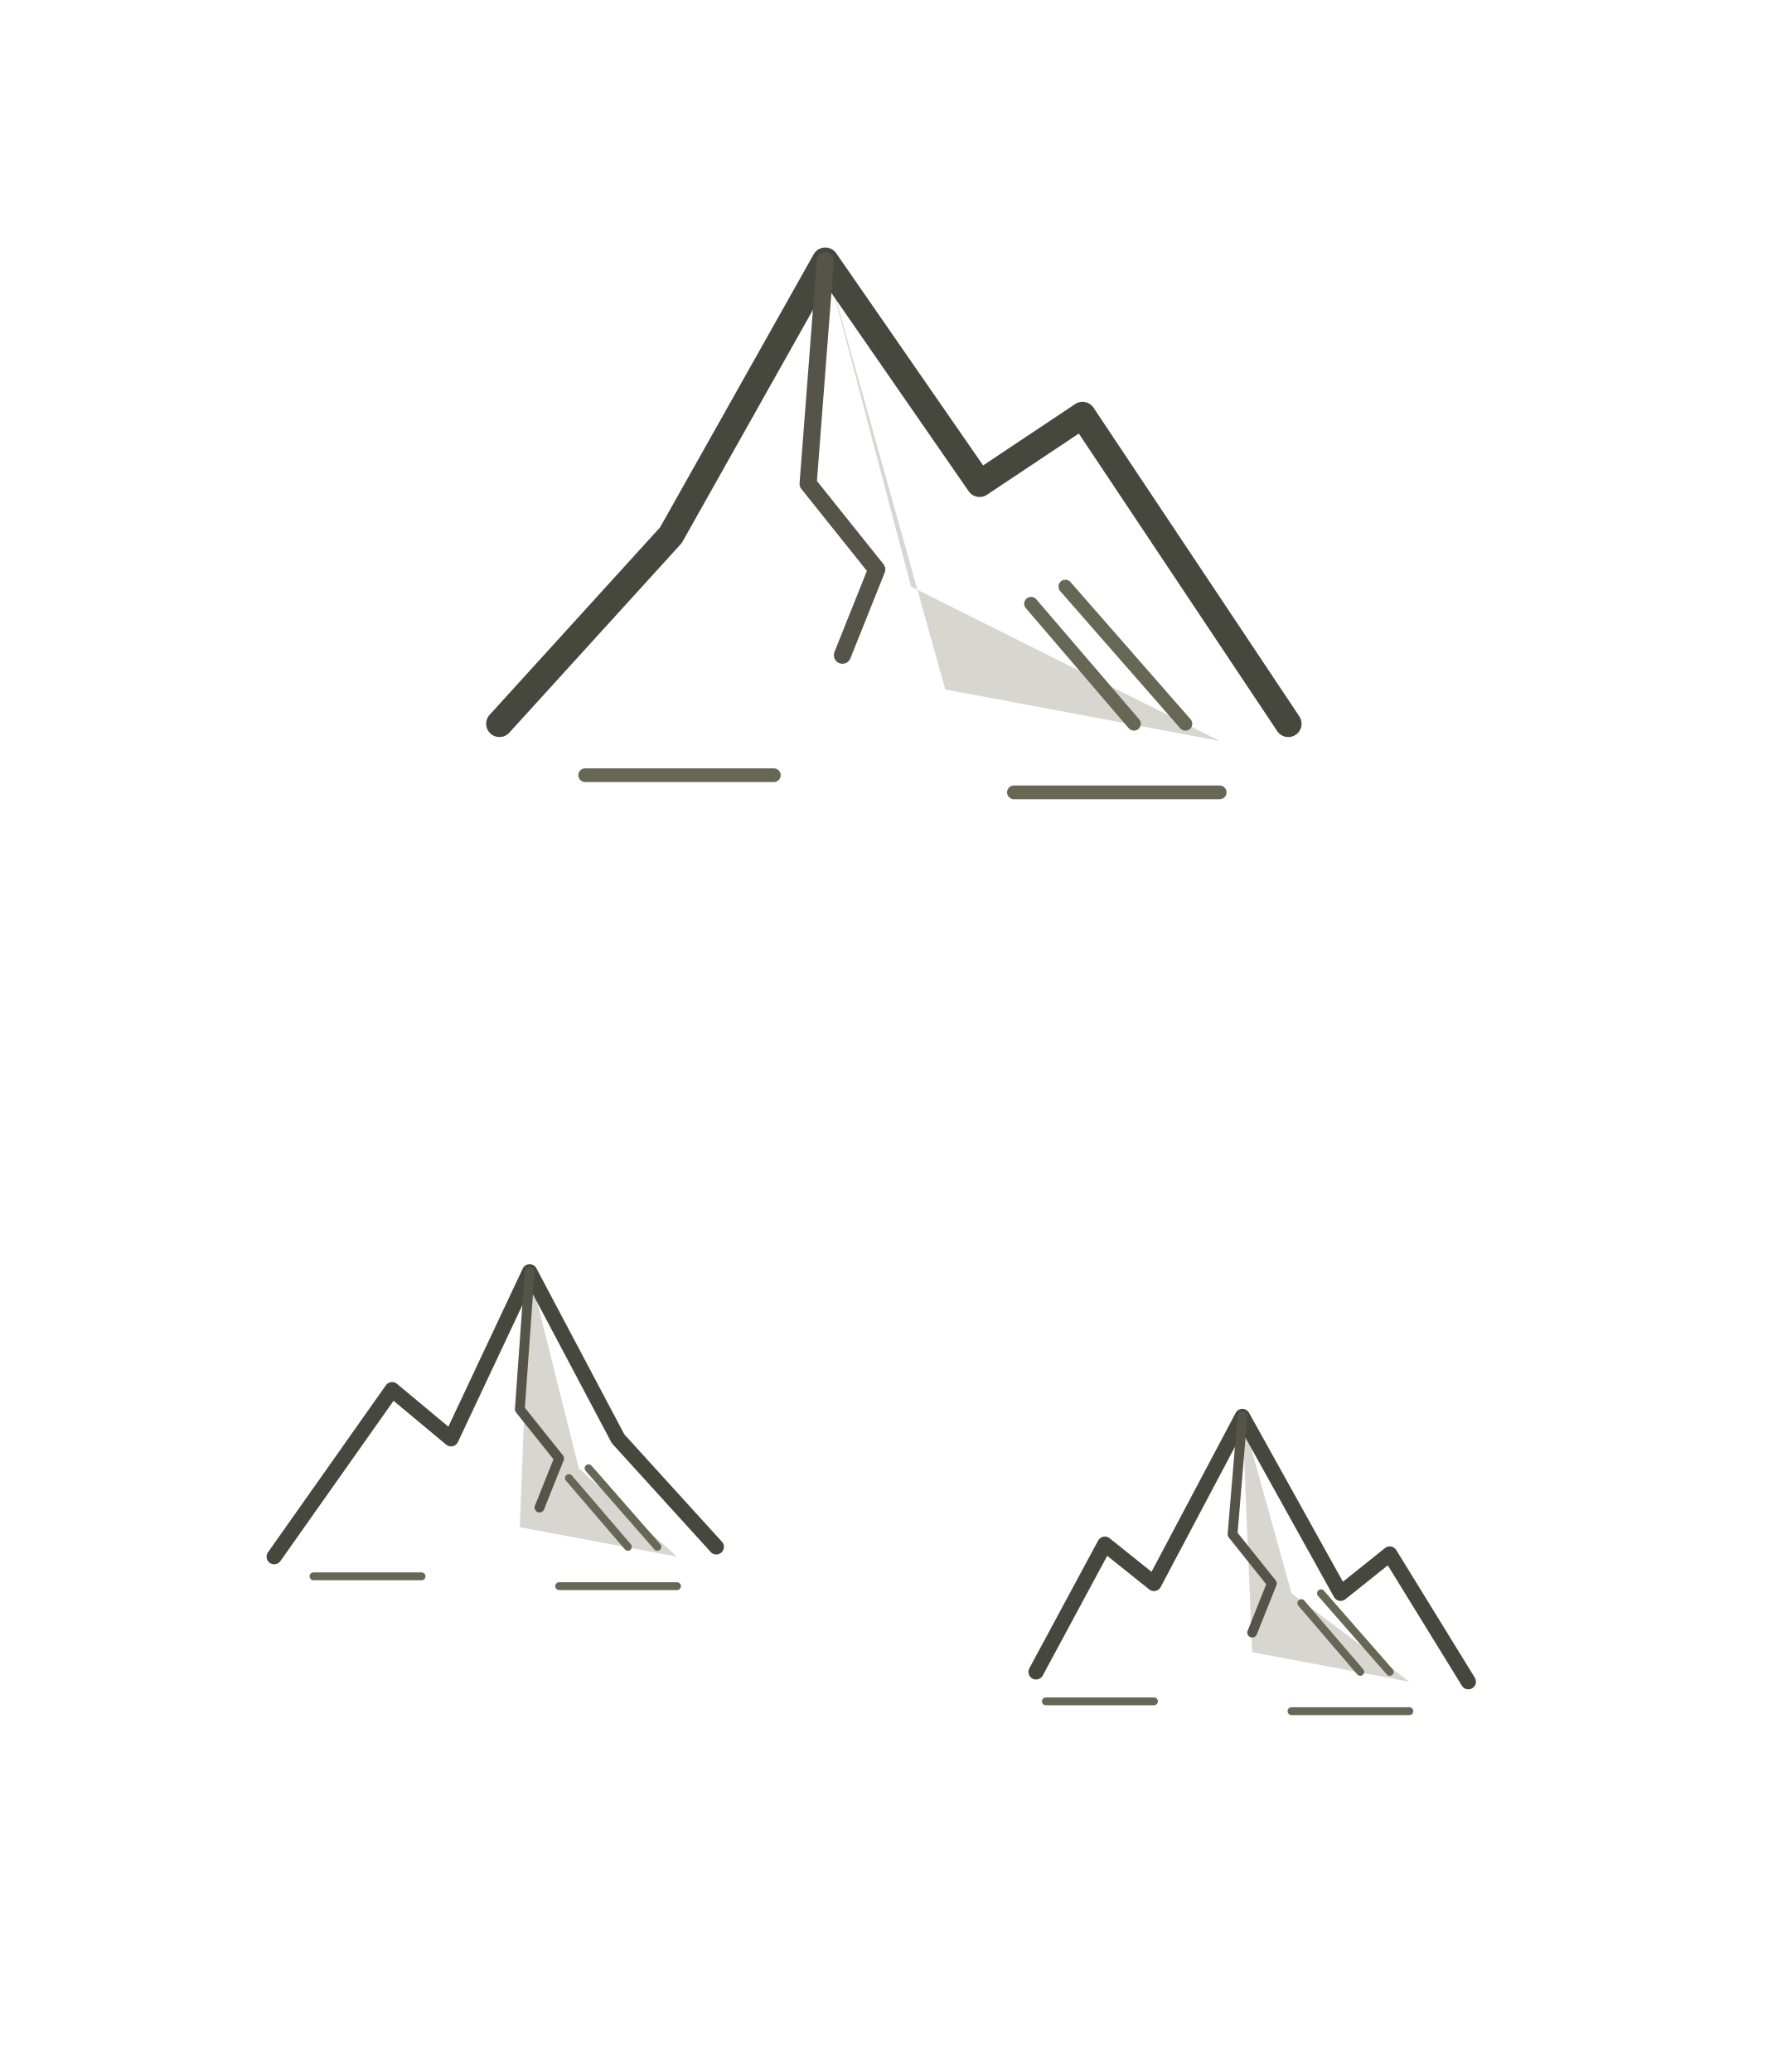
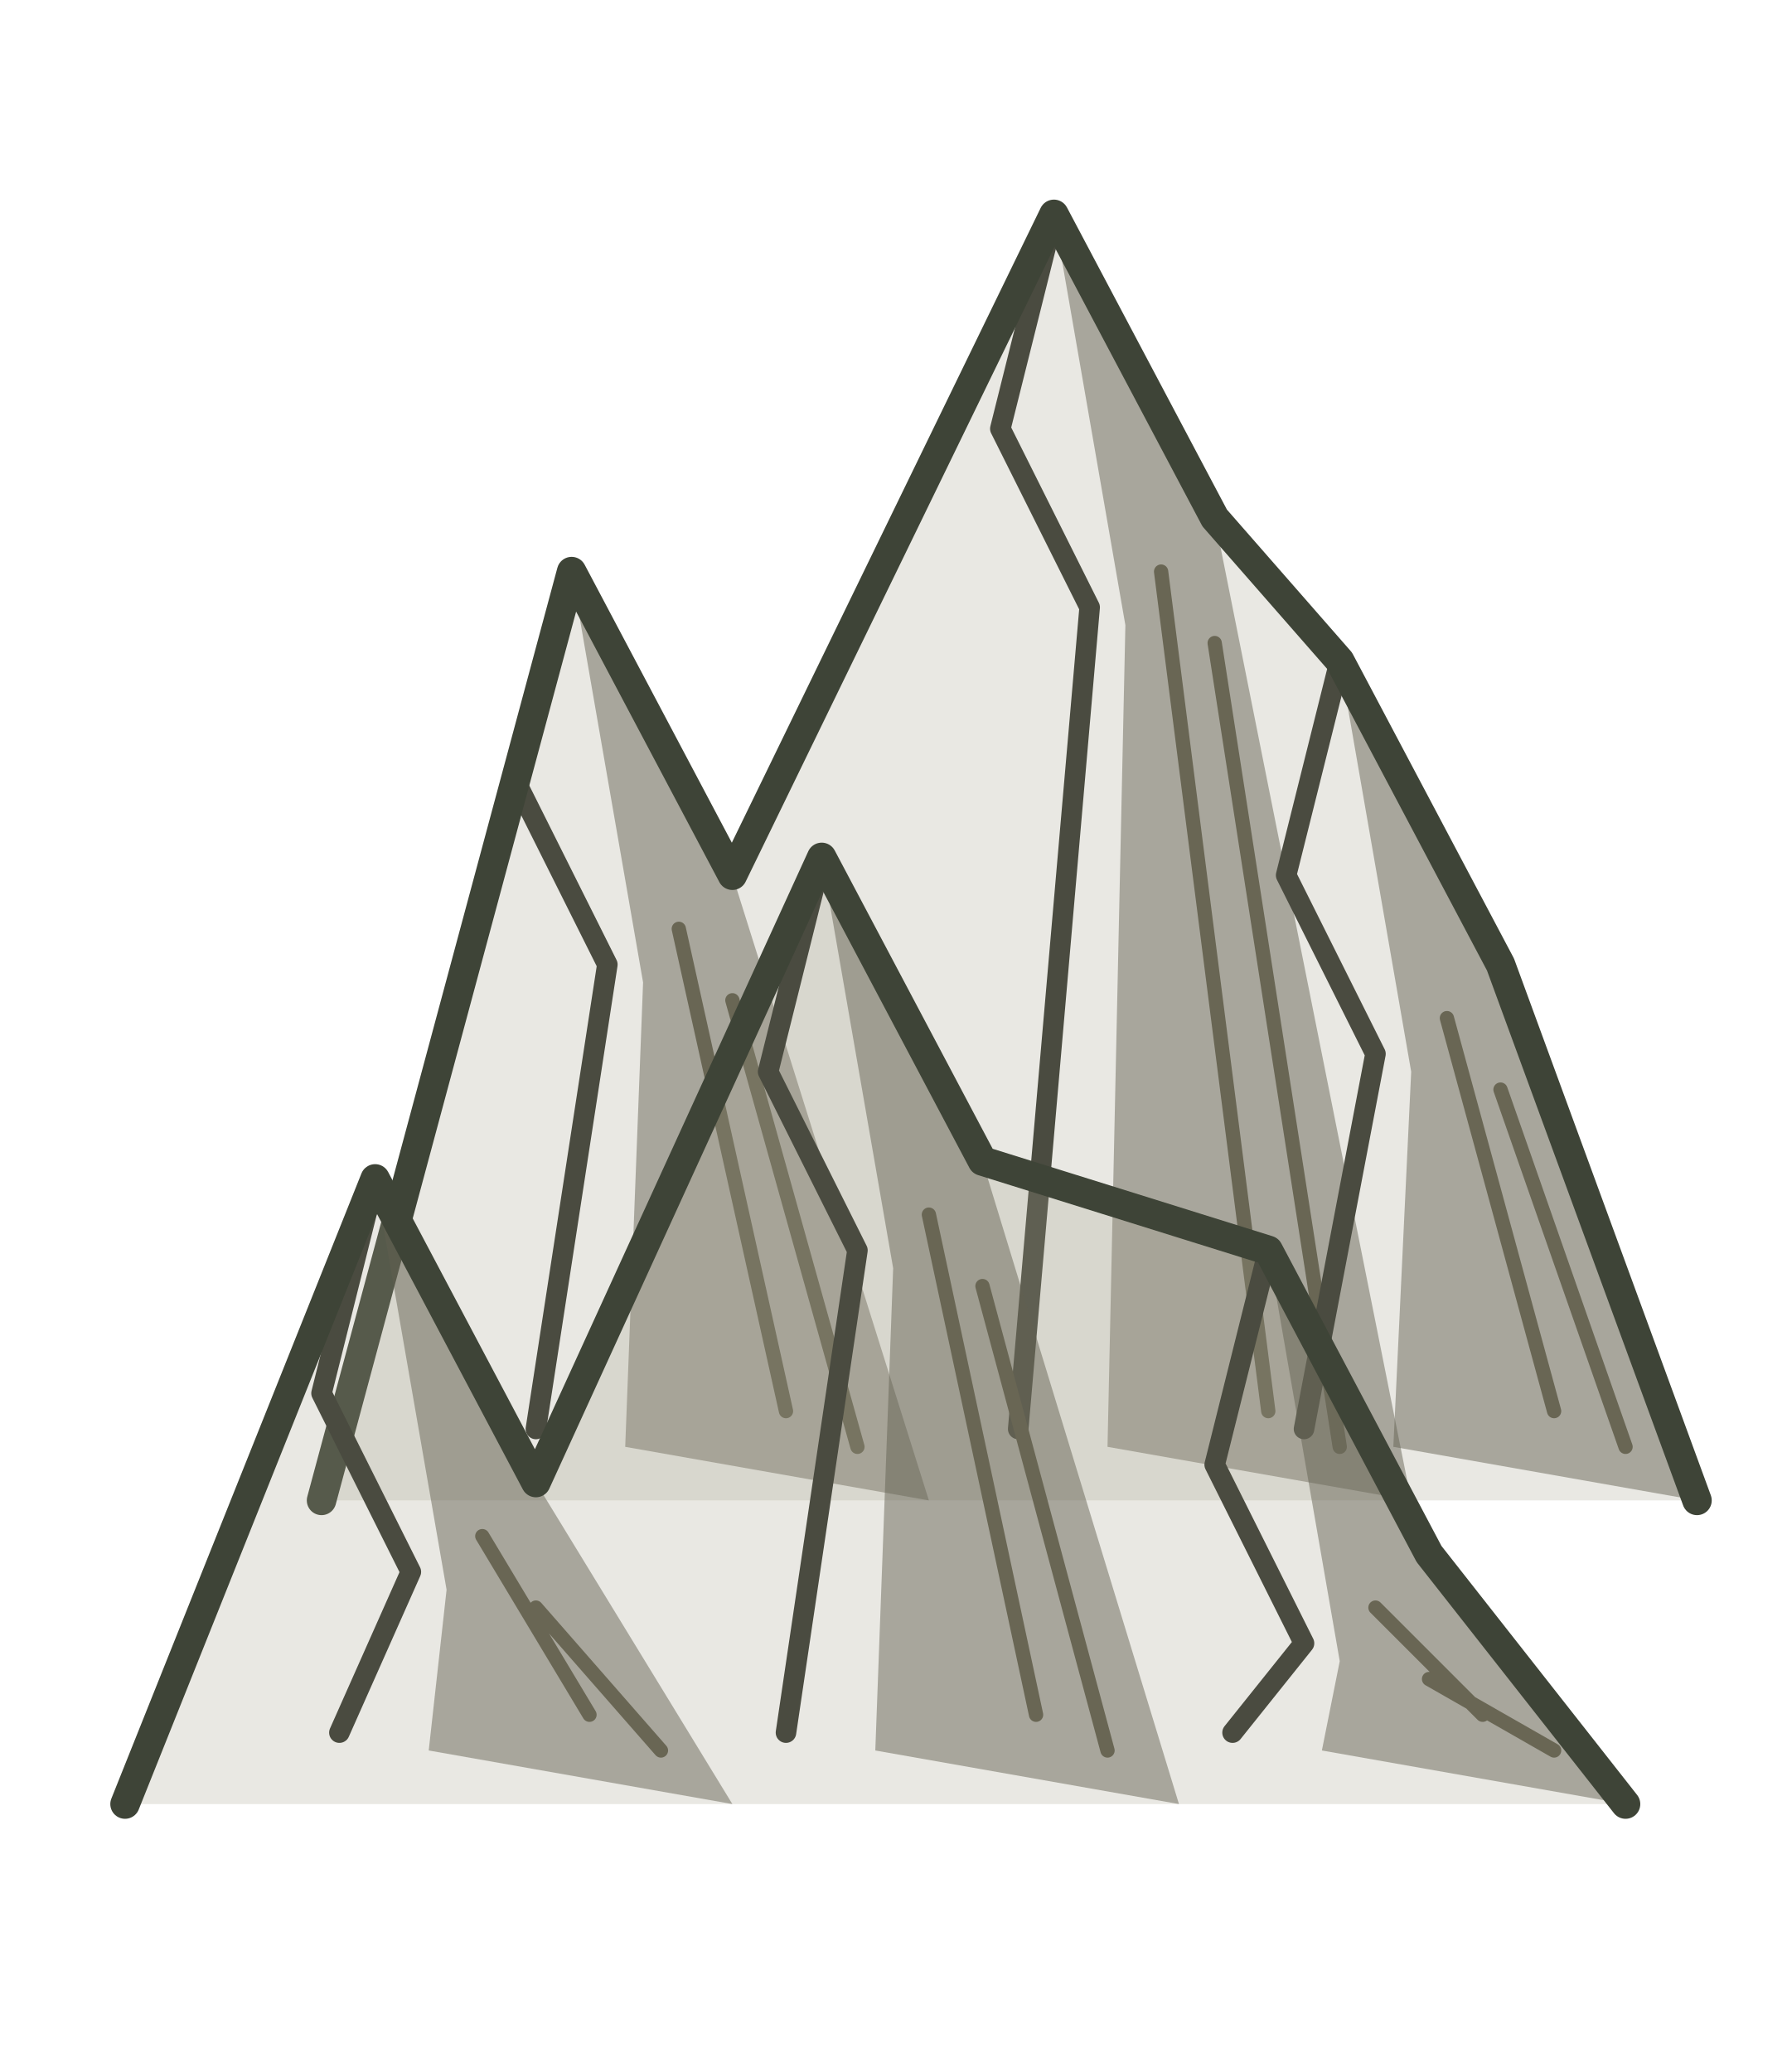
<svg xmlns="http://www.w3.org/2000/svg" viewBox="0 0 100 116">
-   <g transform="translate(51 29) scale(0.96)">
-     <path d="M-5 -15L0 4L18 13L2 10Z" fill="#797461" stroke="none" stroke-width="0" opacity="0.3" stroke-linecap="round" stroke-linejoin="round" />
-     <path d="M-24 12L-14 1L-5 -15L4 -2L10 -6L22 12" fill="none" stroke="#46483E" stroke-width="1.55" opacity="1" stroke-linecap="round" stroke-linejoin="round" />
-     <path d="M-5 -15L-6 -2L-2 3L-4 8" fill="none" stroke="#565348" stroke-width="1" opacity="1" stroke-linecap="round" stroke-linejoin="round" />
-     <path d="M7 5L13 12M9 4L16 12M-19 15L-8 15M6 16L18 16" fill="none" stroke="#666755" stroke-width="0.8" opacity="1" stroke-linecap="round" stroke-linejoin="round" />
-   </g>
-   <g transform="translate(28 80) scale(0.55)">
-     <path d="M3 -16L8 4L18 13L2 10Z" fill="#797461" stroke="none" stroke-width="0" opacity="0.3" stroke-linecap="round" stroke-linejoin="round" />
-     <path d="M-23 13L-11 -4L-5 1L3 -16L12 1L22 12" fill="none" stroke="#46483E" stroke-width="1.55" opacity="1" stroke-linecap="round" stroke-linejoin="round" />
-     <path d="M3 -16L2 -2L6 3L4 8" fill="none" stroke="#565348" stroke-width="1" opacity="1" stroke-linecap="round" stroke-linejoin="round" />
-     <path d="M7 5L13 12M9 4L16 12M-19 15L-8 15M6 16L18 16" fill="none" stroke="#666755" stroke-width="0.8" opacity="1" stroke-linecap="round" stroke-linejoin="round" />
-   </g>
-   <g transform="translate(69 87) scale(0.55)">
-     <path d="M1 -14L6 4L18 13L2 10Z" fill="#797461" stroke="none" stroke-width="0" opacity="0.3" stroke-linecap="round" stroke-linejoin="round" />
-     <path d="M-20 12L-13 -1L-8 3L1 -14L11 4L16 0L24 13" fill="none" stroke="#46483E" stroke-width="1.55" opacity="1" stroke-linecap="round" stroke-linejoin="round" />
-     <path d="M1 -14L0 -2L4 3L2 8" fill="none" stroke="#565348" stroke-width="1" opacity="1" stroke-linecap="round" stroke-linejoin="round" />
-     <path d="M7 5L13 12M9 4L16 12M-19 15L-8 15M6 16L18 16" fill="none" stroke="#666755" stroke-width="0.8" opacity="1" stroke-linecap="round" stroke-linejoin="round" />
-   </g>
+   <path d="M18 84L32 32L41 49L59 12L68 29L75 37L84 54L95 84Z" fill="#A4A08A" stroke="none" stroke-width="0" opacity="0.24" stroke-linecap="round" stroke-linejoin="round" />
+   <path d="M32 32L41 49L52 84L35 81L36 55Z" fill="#615F50" stroke="none" stroke-width="0" opacity="0.48" stroke-linecap="round" stroke-linejoin="round" />
+   <path d="M32 32L29 44L34 54L30 80" fill="none" stroke="#4A4B40" stroke-width="1.15" opacity="1" stroke-linecap="round" stroke-linejoin="round" />
+   <path d="M38 52L44 79M41 56L48 81" fill="none" stroke="#696654" stroke-width="0.8" opacity="1" stroke-linecap="round" stroke-linejoin="round" />
+   <path d="M59 12L68 29L79 84L62 81L63 35Z" fill="#615F50" stroke="none" stroke-width="0" opacity="0.48" stroke-linecap="round" stroke-linejoin="round" />
+   <path d="M59 12L56 24L61 34L57 80" fill="none" stroke="#4A4B40" stroke-width="1.15" opacity="1" stroke-linecap="round" stroke-linejoin="round" />
+   <path d="M65 32L71 79M68 36L75 81" fill="none" stroke="#696654" stroke-width="0.8" opacity="1" stroke-linecap="round" stroke-linejoin="round" />
+   <path d="M75 37L84 54L95 84L78 81L79 60Z" fill="#615F50" stroke="none" stroke-width="0" opacity="0.48" stroke-linecap="round" stroke-linejoin="round" />
+   <path d="M75 37L72 49L77 59L73 80" fill="none" stroke="#4A4B40" stroke-width="1.15" opacity="1" stroke-linecap="round" stroke-linejoin="round" />
+   <path d="M81 57L87 79M84 61L91 81" fill="none" stroke="#696654" stroke-width="0.8" opacity="1" stroke-linecap="round" stroke-linejoin="round" />
+   <path d="M18 84L32 32L41 49L59 12L68 29L75 37L84 54L95 84" fill="none" stroke="#3E4437" stroke-width="1.65" opacity="1" stroke-linecap="round" stroke-linejoin="round" />
+   <path d="M7 101L21 66L30 83L46 48L55 65L71 70L80 87L91 101Z" fill="#A4A08A" stroke="none" stroke-width="0" opacity="0.24" stroke-linecap="round" stroke-linejoin="round" />
+   <path d="M21 66L30 83L41 101L24 98L25 89Z" fill="#615F50" stroke="none" stroke-width="0" opacity="0.48" stroke-linecap="round" stroke-linejoin="round" />
+   <path d="M21 66L18 78L23 88L19 97" fill="none" stroke="#4A4B40" stroke-width="1.15" opacity="1" stroke-linecap="round" stroke-linejoin="round" />
+   <path d="M27 86L33 96M30 90L37 98" fill="none" stroke="#696654" stroke-width="0.8" opacity="1" stroke-linecap="round" stroke-linejoin="round" />
+   <path d="M46 48L55 65L66 101L49 98L50 71Z" fill="#615F50" stroke="none" stroke-width="0" opacity="0.48" stroke-linecap="round" stroke-linejoin="round" />
+   <path d="M46 48L43 60L48 70L44 97" fill="none" stroke="#4A4B40" stroke-width="1.15" opacity="1" stroke-linecap="round" stroke-linejoin="round" />
+   <path d="M52 68L58 96M55 72L62 98" fill="none" stroke="#696654" stroke-width="0.8" opacity="1" stroke-linecap="round" stroke-linejoin="round" />
+   <path d="M71 70L80 87L91 101L74 98L75 93Z" fill="#615F50" stroke="none" stroke-width="0" opacity="0.48" stroke-linecap="round" stroke-linejoin="round" />
+   <path d="M71 70L68 82L73 92L69 97" fill="none" stroke="#4A4B40" stroke-width="1.15" opacity="1" stroke-linecap="round" stroke-linejoin="round" />
+   <path d="M77 90L83 96M80 94L87 98" fill="none" stroke="#696654" stroke-width="0.8" opacity="1" stroke-linecap="round" stroke-linejoin="round" />
+   <path d="M7 101L21 66L30 83L46 48L55 65L71 70L80 87L91 101" fill="none" stroke="#3E4437" stroke-width="1.65" opacity="1" stroke-linecap="round" stroke-linejoin="round" />
</svg>
